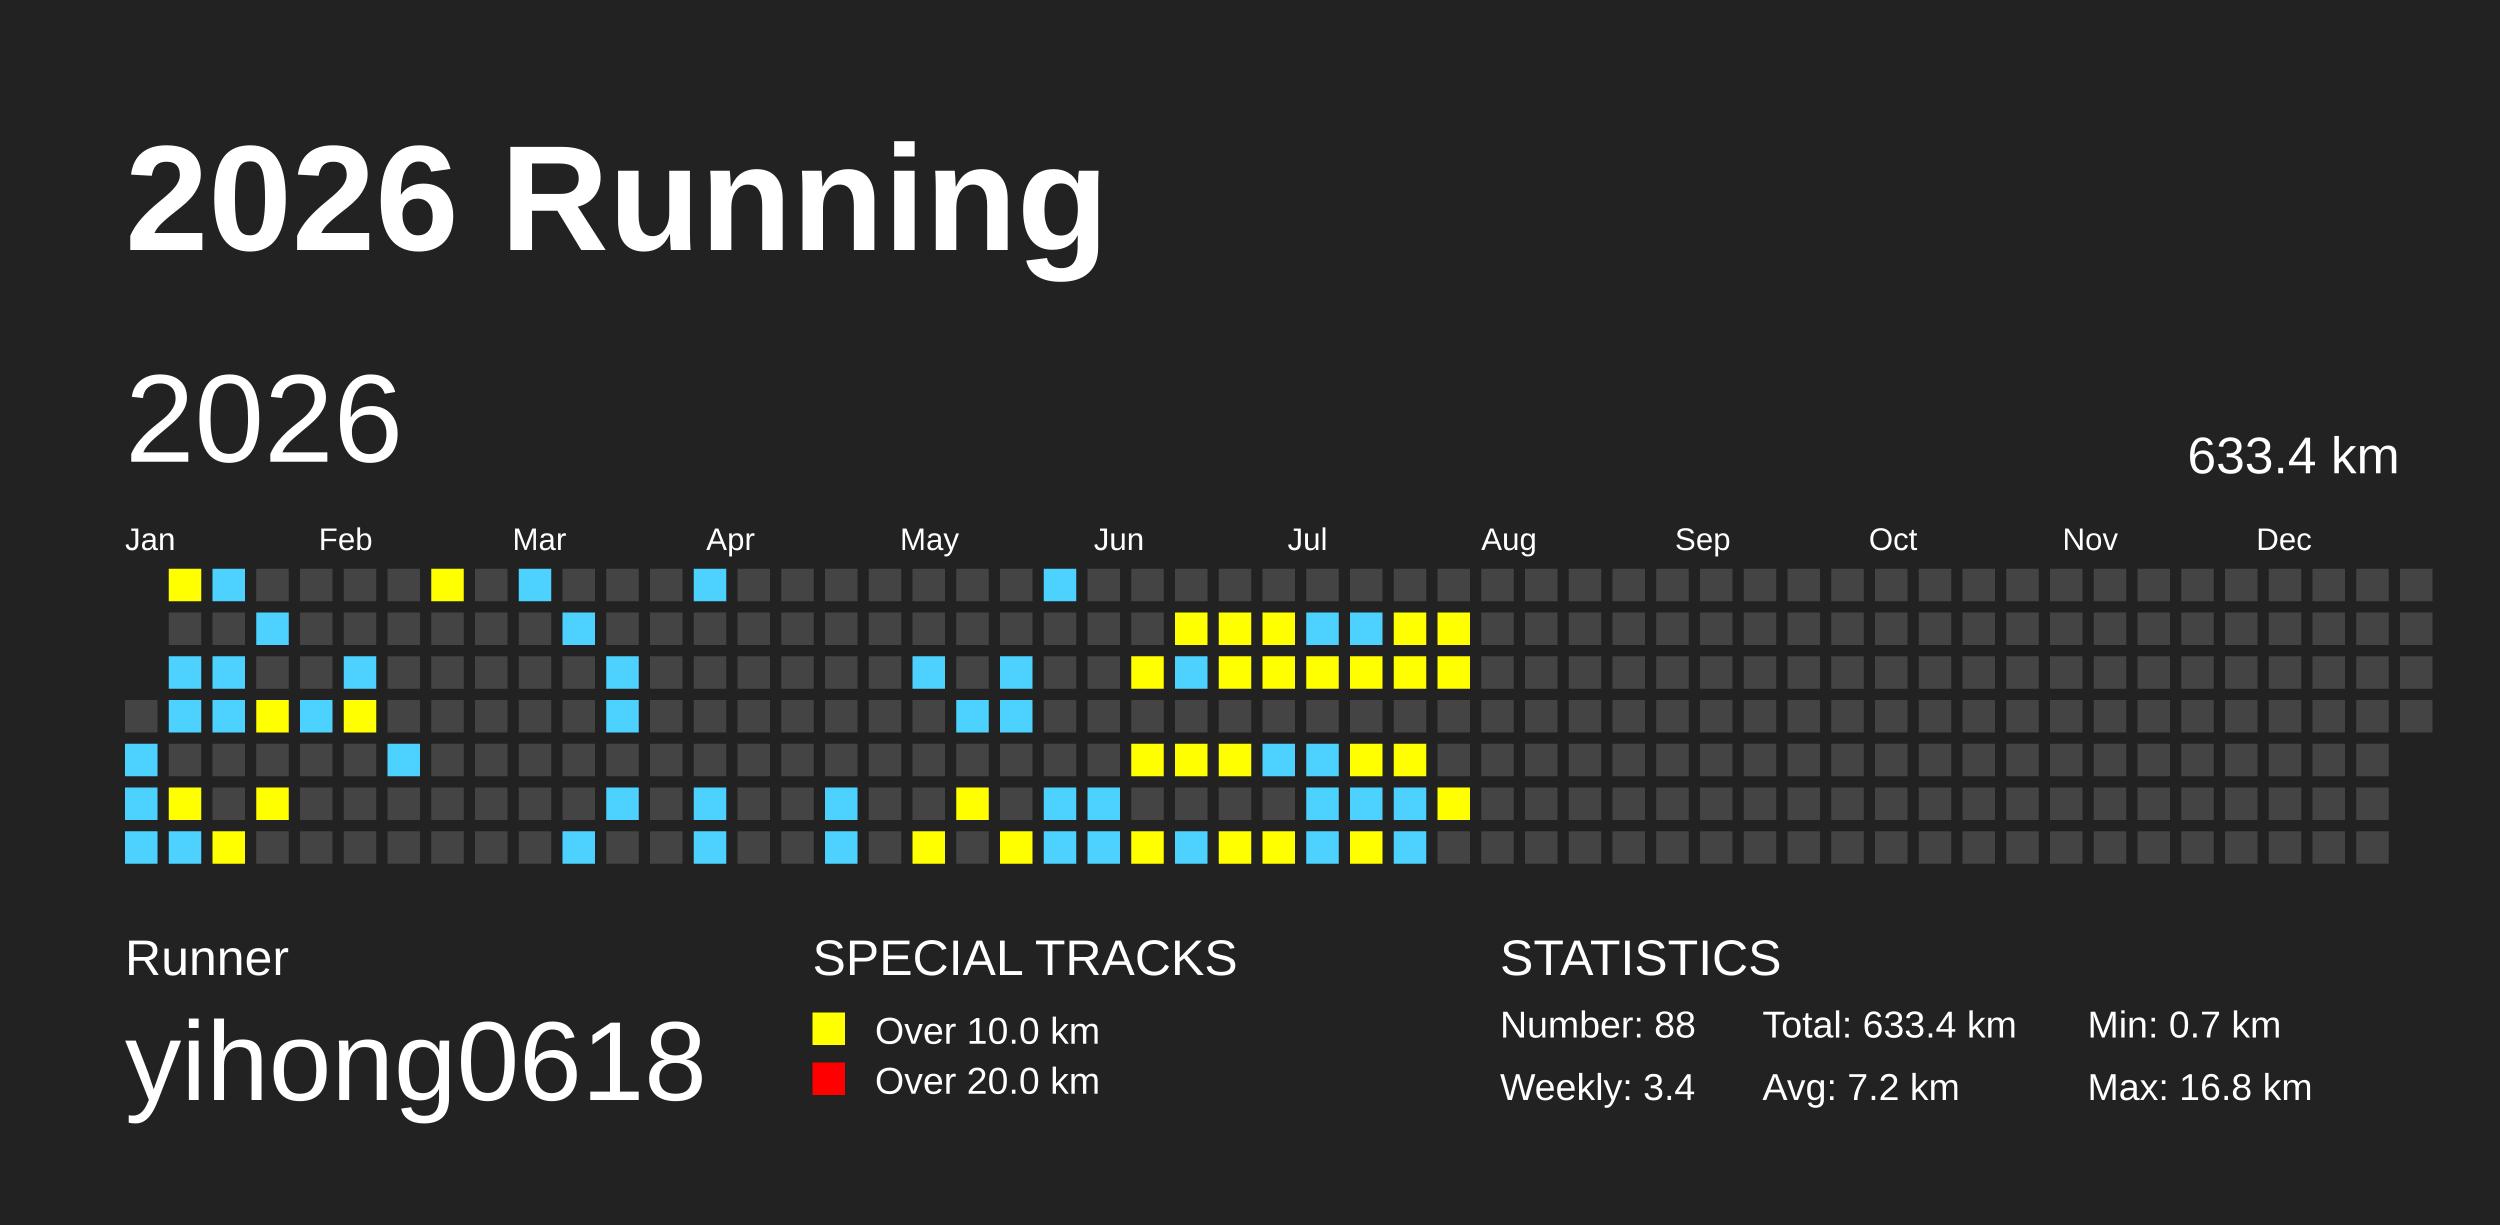
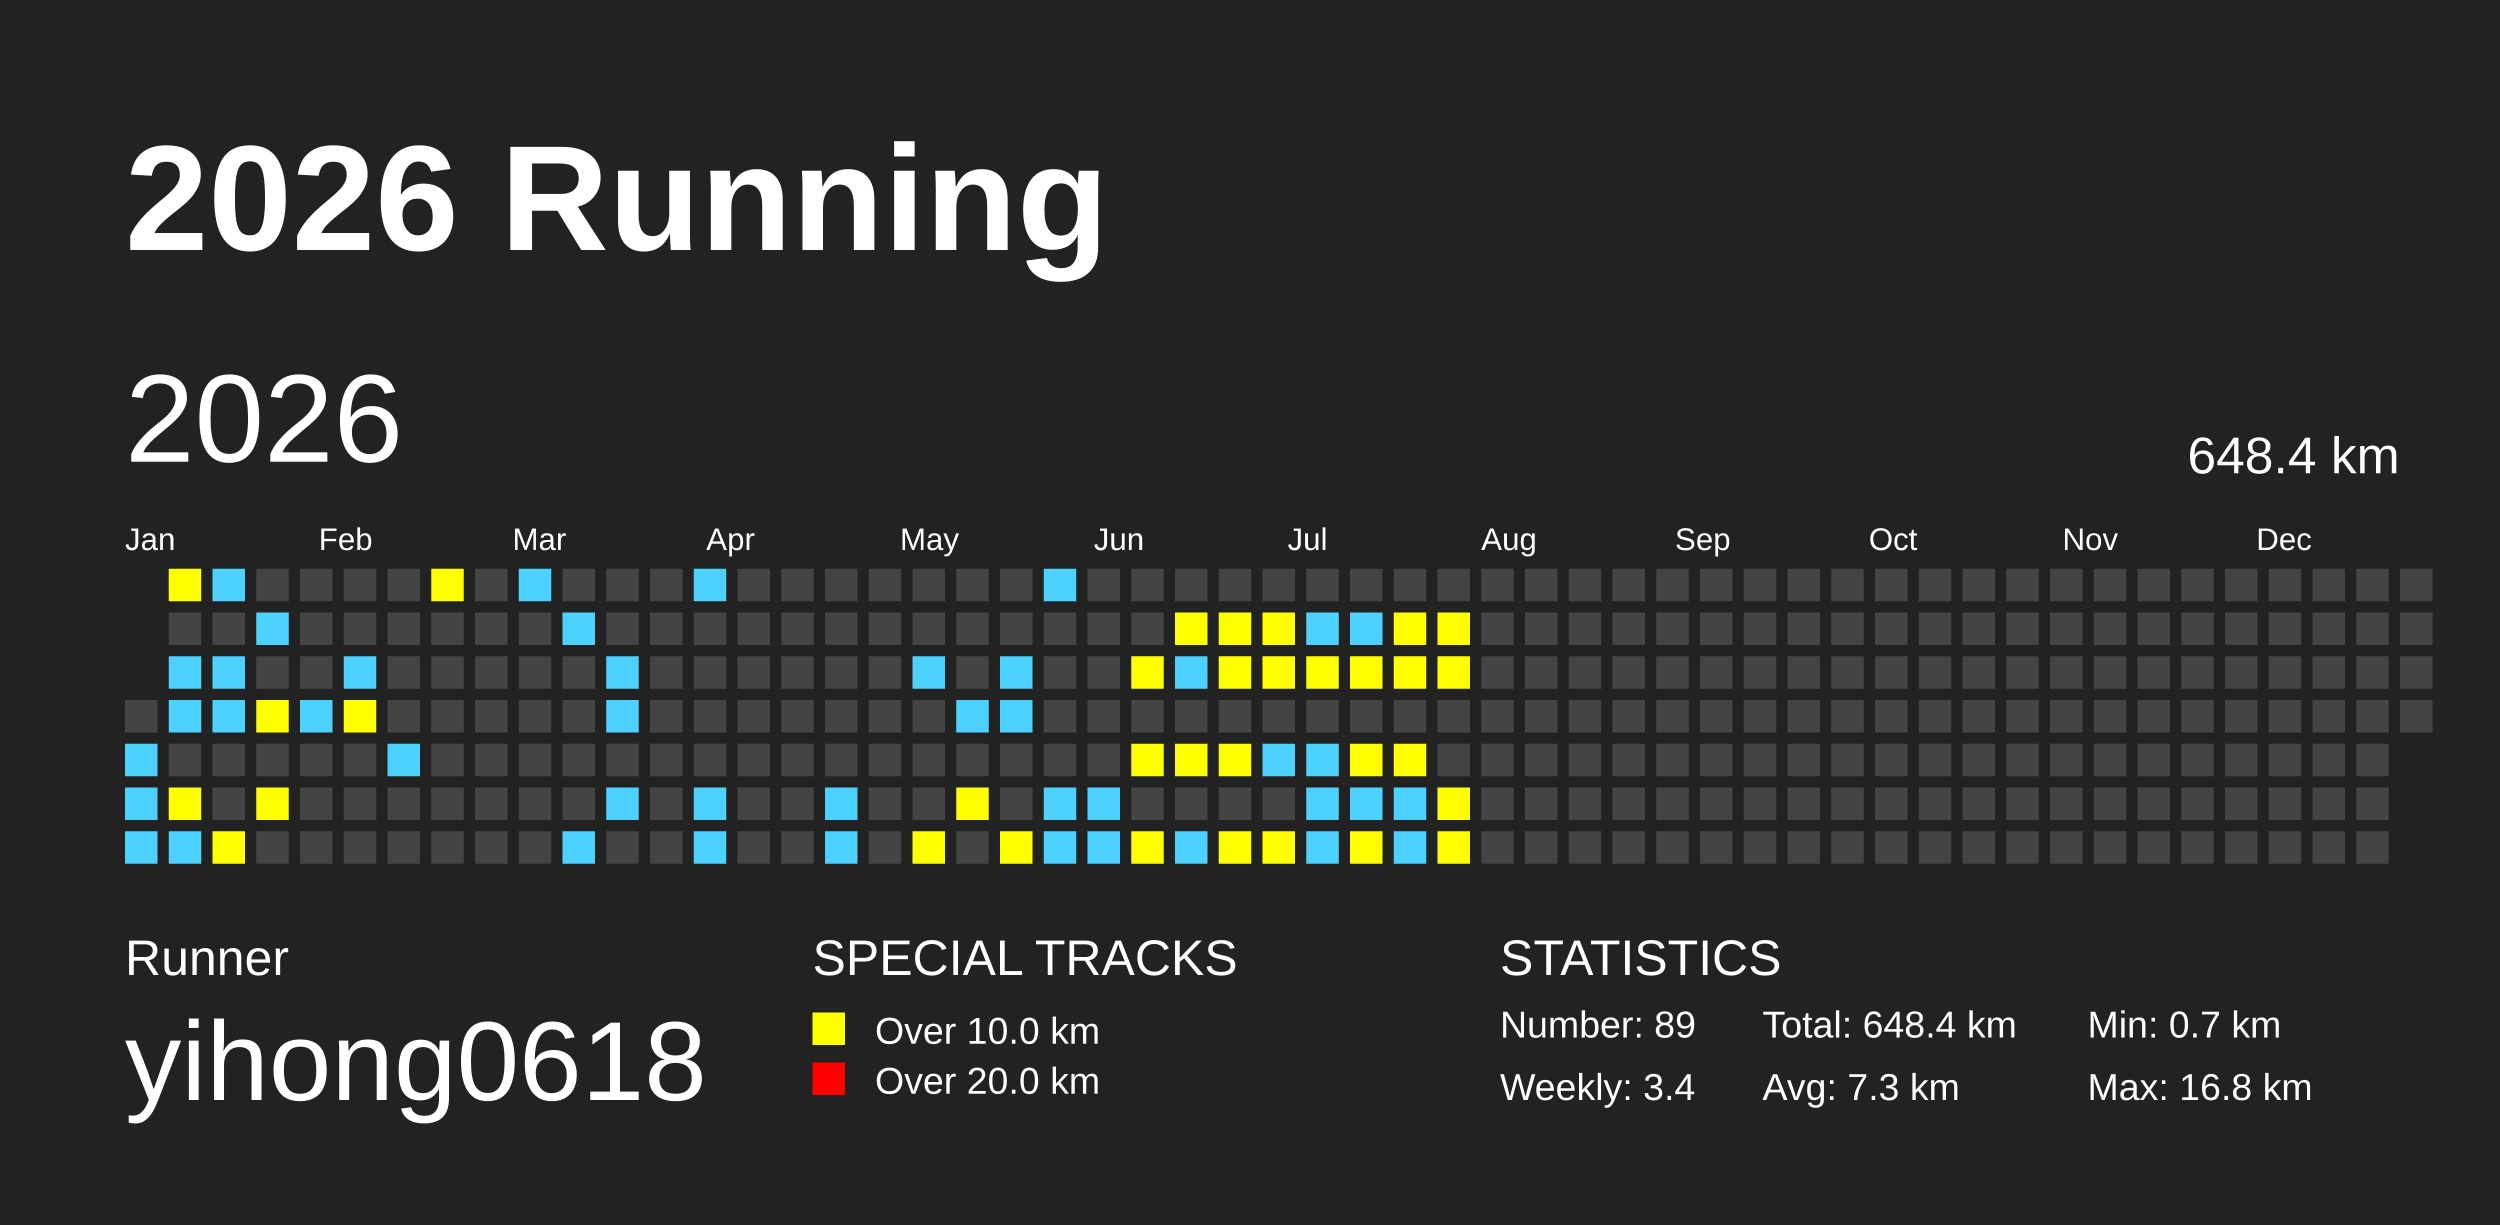
<svg xmlns="http://www.w3.org/2000/svg" baseProfile="full" height="98mm" version="1.1" viewBox="0,0,200,98" width="200mm">
  <defs>
    <pattern height="2" id="indoor-stripe" patternUnits="userSpaceOnUse" width="2">
      <line stroke="white" stroke-opacity="0.45" stroke-width="0.5" x1="0" x2="2" y1="2" y2="0" />
    </pattern>
  </defs>
  <rect fill="#222222" height="98" width="200" x="0" y="0" />
  <text fill="#FFFFFF" style="font-size:12px; font-family:Arial; font-weight:bold;" x="10" y="20">2026 Running</text>
  <text fill="#FFFFFF" style="font-size:4px; font-family:Arial" x="10" y="78">Runner</text>
  <text fill="#FFFFFF" style="font-size:9px; font-family:Arial" x="10" y="88">yihong0618</text>
  <text fill="#FFFFFF" style="font-size:4px; font-family:Arial" x="65" y="78">SPECIAL TRACKS</text>
  <rect fill="yellow" height="2.6" width="2.6" x="65" y="81" />
  <text fill="#FFFFFF" style="font-size:3px; font-family:Arial" x="70" y="83.5">Over 10.0 km</text>
  <rect fill="red" height="2.6" width="2.6" x="65" y="85" />
  <text fill="#FFFFFF" style="font-size:3px; font-family:Arial" x="70" y="87.5">Over 20.0 km</text>
  <text fill="#FFFFFF" style="font-size:4px; font-family:Arial" x="120" y="78">STATISTICS</text>
-   <text fill="#FFFFFF" style="font-size:3px; font-family:Arial" x="120" y="83">Number: 88</text>
+   <text fill="#FFFFFF" style="font-size:3px; font-family:Arial" x="120" y="83">Number: 89</text>
  <text fill="#FFFFFF" style="font-size:3px; font-family:Arial" x="120" y="88">Weekly: 3.4</text>
-   <text fill="#FFFFFF" style="font-size:3px; font-family:Arial" x="141" y="83">Total: 633.4 km</text>
-   <text fill="#FFFFFF" style="font-size:3px; font-family:Arial" x="141" y="88">Avg: 7.2 km</text>
+   <text fill="#FFFFFF" style="font-size:3px; font-family:Arial" x="141" y="83">Total: 648.4 km</text>
+   <text fill="#FFFFFF" style="font-size:3px; font-family:Arial" x="141" y="88">Avg: 7.3 km</text>
  <text fill="#FFFFFF" style="font-size:3px; font-family:Arial" x="167" y="83">Min: 0.7 km</text>
  <text fill="#FFFFFF" style="font-size:3px; font-family:Arial" x="167" y="88">Max: 16.8 km</text>
  <text dominant-baseline="hanging" fill="#FFFFFF" style="font-size:10.0px; font-family:Arial;" x="10" y="30">2026</text>
-   <text dominant-baseline="hanging" fill="#FFFFFF" style="font-size:4.125px; font-family:Arial;" x="175" y="35">633.4 km</text>
+   <text dominant-baseline="hanging" fill="#FFFFFF" style="font-size:4.125px; font-family:Arial;" x="175" y="35">648.4 km</text>
  <text fill="#FFFFFF" style="font-size:2.5px; font-family:Arial" x="10.0" y="44">Jan</text>
  <text fill="#FFFFFF" style="font-size:2.5px; font-family:Arial" x="25.5" y="44">Feb</text>
  <text fill="#FFFFFF" style="font-size:2.5px; font-family:Arial" x="41.0" y="44">Mar</text>
  <text fill="#FFFFFF" style="font-size:2.5px; font-family:Arial" x="56.5" y="44">Apr</text>
  <text fill="#FFFFFF" style="font-size:2.5px; font-family:Arial" x="72.0" y="44">May</text>
  <text fill="#FFFFFF" style="font-size:2.5px; font-family:Arial" x="87.5" y="44">Jun</text>
  <text fill="#FFFFFF" style="font-size:2.5px; font-family:Arial" x="103.0" y="44">Jul</text>
  <text fill="#FFFFFF" style="font-size:2.5px; font-family:Arial" x="118.5" y="44">Aug</text>
  <text fill="#FFFFFF" style="font-size:2.5px; font-family:Arial" x="134.0" y="44">Sep</text>
  <text fill="#FFFFFF" style="font-size:2.5px; font-family:Arial" x="149.5" y="44">Oct</text>
  <text fill="#FFFFFF" style="font-size:2.5px; font-family:Arial" x="165.0" y="44">Nov</text>
  <text fill="#FFFFFF" style="font-size:2.5px; font-family:Arial" x="180.5" y="44">Dec</text>
  <rect fill="#444444" height="2.6" width="2.6" x="10.0" y="56.0" />
  <rect fill="#4DD2FF" height="2.6" width="2.6" x="10.0" y="59.5" />
  <rect fill="#4DD2FF" height="2.6" width="2.6" x="10.0" y="63.0" />
  <rect fill="#4DD2FF" height="2.6" width="2.6" x="10.0" y="66.5" />
  <rect fill="yellow" height="2.6" width="2.6" x="13.5" y="45.5" />
  <rect fill="#444444" height="2.6" width="2.6" x="13.5" y="49.0" />
  <rect fill="#4DD2FF" height="2.6" width="2.6" x="13.5" y="52.5" />
  <rect fill="#4DD2FF" height="2.6" width="2.6" x="13.5" y="56.0" />
  <rect fill="#444444" height="2.6" width="2.6" x="13.5" y="59.5" />
  <rect fill="yellow" height="2.6" width="2.6" x="13.5" y="63.0" />
  <rect fill="#4DD2FF" height="2.6" width="2.6" x="13.5" y="66.5" />
  <rect fill="#4DD2FF" height="2.6" width="2.6" x="17.0" y="45.5" />
  <rect fill="#444444" height="2.6" width="2.6" x="17.0" y="49.0" />
  <rect fill="#4DD2FF" height="2.6" width="2.6" x="17.0" y="52.5" />
  <rect fill="#4DD2FF" height="2.6" width="2.6" x="17.0" y="56.0" />
  <rect fill="#444444" height="2.6" width="2.6" x="17.0" y="59.5" />
  <rect fill="#444444" height="2.6" width="2.6" x="17.0" y="63.0" />
  <rect fill="yellow" height="2.6" width="2.6" x="17.0" y="66.5" />
  <rect fill="#444444" height="2.6" width="2.6" x="20.5" y="45.5" />
  <rect fill="#4DD2FF" height="2.6" width="2.6" x="20.5" y="49.0" />
  <rect fill="#444444" height="2.6" width="2.6" x="20.5" y="52.5" />
  <rect fill="yellow" height="2.6" width="2.6" x="20.5" y="56.0" />
  <rect fill="#444444" height="2.6" width="2.6" x="20.5" y="59.5" />
  <rect fill="yellow" height="2.6" width="2.6" x="20.5" y="63.0" />
  <rect fill="#444444" height="2.6" width="2.6" x="20.5" y="66.5" />
  <rect fill="#444444" height="2.6" width="2.6" x="24.0" y="45.5" />
  <rect fill="#444444" height="2.6" width="2.6" x="24.0" y="49.0" />
  <rect fill="#444444" height="2.6" width="2.6" x="24.0" y="52.5" />
  <rect fill="#4DD2FF" height="2.6" width="2.6" x="24.0" y="56.0" />
  <rect fill="#444444" height="2.6" width="2.6" x="24.0" y="59.5" />
  <rect fill="#444444" height="2.6" width="2.6" x="24.0" y="63.0" />
  <rect fill="#444444" height="2.6" width="2.6" x="24.0" y="66.5" />
  <rect fill="#444444" height="2.6" width="2.6" x="27.5" y="45.5" />
  <rect fill="#444444" height="2.6" width="2.6" x="27.5" y="49.0" />
  <rect fill="#4DD2FF" height="2.6" width="2.6" x="27.5" y="52.5" />
  <rect fill="yellow" height="2.6" width="2.6" x="27.5" y="56.0" />
  <rect fill="#444444" height="2.6" width="2.6" x="27.5" y="59.5" />
  <rect fill="#444444" height="2.6" width="2.6" x="27.5" y="63.0" />
  <rect fill="#444444" height="2.6" width="2.6" x="27.5" y="66.5" />
  <rect fill="#444444" height="2.6" width="2.6" x="31.0" y="45.5" />
  <rect fill="#444444" height="2.6" width="2.6" x="31.0" y="49.0" />
  <rect fill="#444444" height="2.6" width="2.6" x="31.0" y="52.5" />
  <rect fill="#444444" height="2.6" width="2.6" x="31.0" y="56.0" />
  <rect fill="#4DD2FF" height="2.6" width="2.6" x="31.0" y="59.5" />
  <rect fill="#444444" height="2.6" width="2.6" x="31.0" y="63.0" />
  <rect fill="#444444" height="2.6" width="2.6" x="31.0" y="66.5" />
  <rect fill="yellow" height="2.6" width="2.6" x="34.5" y="45.5" />
  <rect fill="#444444" height="2.6" width="2.6" x="34.5" y="49.0" />
  <rect fill="#444444" height="2.6" width="2.6" x="34.5" y="52.5" />
  <rect fill="#444444" height="2.6" width="2.6" x="34.5" y="56.0" />
  <rect fill="#444444" height="2.6" width="2.6" x="34.5" y="59.5" />
  <rect fill="#444444" height="2.6" width="2.6" x="34.5" y="63.0" />
  <rect fill="#444444" height="2.6" width="2.6" x="34.5" y="66.5" />
  <rect fill="#444444" height="2.6" width="2.6" x="38.0" y="45.5" />
  <rect fill="#444444" height="2.6" width="2.6" x="38.0" y="49.0" />
  <rect fill="#444444" height="2.6" width="2.6" x="38.0" y="52.5" />
  <rect fill="#444444" height="2.6" width="2.6" x="38.0" y="56.0" />
  <rect fill="#444444" height="2.6" width="2.6" x="38.0" y="59.5" />
  <rect fill="#444444" height="2.6" width="2.6" x="38.0" y="63.0" />
  <rect fill="#444444" height="2.6" width="2.6" x="38.0" y="66.5" />
  <rect fill="#4DD2FF" height="2.6" width="2.6" x="41.5" y="45.5" />
  <rect fill="#444444" height="2.6" width="2.6" x="41.5" y="49.0" />
  <rect fill="#444444" height="2.6" width="2.6" x="41.5" y="52.5" />
  <rect fill="#444444" height="2.6" width="2.6" x="41.5" y="56.0" />
  <rect fill="#444444" height="2.6" width="2.6" x="41.5" y="59.5" />
  <rect fill="#444444" height="2.6" width="2.6" x="41.5" y="63.0" />
  <rect fill="#444444" height="2.6" width="2.6" x="41.5" y="66.5" />
  <rect fill="#444444" height="2.6" width="2.6" x="45.0" y="45.5" />
  <rect fill="#4DD2FF" height="2.6" width="2.6" x="45.0" y="49.0" />
  <rect fill="#444444" height="2.6" width="2.6" x="45.0" y="52.5" />
  <rect fill="#444444" height="2.6" width="2.6" x="45.0" y="56.0" />
  <rect fill="#444444" height="2.6" width="2.6" x="45.0" y="59.5" />
  <rect fill="#444444" height="2.6" width="2.6" x="45.0" y="63.0" />
  <rect fill="#4DD2FF" height="2.6" width="2.6" x="45.0" y="66.5" />
  <rect fill="#444444" height="2.6" width="2.6" x="48.5" y="45.5" />
  <rect fill="#444444" height="2.6" width="2.6" x="48.5" y="49.0" />
  <rect fill="#4DD2FF" height="2.6" width="2.6" x="48.5" y="52.5" />
  <rect fill="#4DD2FF" height="2.6" width="2.6" x="48.5" y="56.0" />
  <rect fill="#444444" height="2.6" width="2.6" x="48.5" y="59.5" />
  <rect fill="#4DD2FF" height="2.6" width="2.6" x="48.5" y="63.0" />
  <rect fill="#444444" height="2.6" width="2.6" x="48.5" y="66.5" />
  <rect fill="#444444" height="2.6" width="2.6" x="52.0" y="45.5" />
  <rect fill="#444444" height="2.6" width="2.6" x="52.0" y="49.0" />
  <rect fill="#444444" height="2.6" width="2.6" x="52.0" y="52.5" />
  <rect fill="#444444" height="2.6" width="2.6" x="52.0" y="56.0" />
  <rect fill="#444444" height="2.6" width="2.6" x="52.0" y="59.5" />
  <rect fill="#444444" height="2.6" width="2.6" x="52.0" y="63.0" />
  <rect fill="#444444" height="2.6" width="2.6" x="52.0" y="66.5" />
  <rect fill="#4DD2FF" height="2.6" width="2.6" x="55.5" y="45.5" />
  <rect fill="#444444" height="2.6" width="2.6" x="55.5" y="49.0" />
  <rect fill="#444444" height="2.6" width="2.6" x="55.5" y="52.5" />
  <rect fill="#444444" height="2.6" width="2.6" x="55.5" y="56.0" />
  <rect fill="#444444" height="2.6" width="2.6" x="55.5" y="59.5" />
  <rect fill="#4DD2FF" height="2.6" width="2.6" x="55.5" y="63.0" />
  <rect fill="#4DD2FF" height="2.6" width="2.6" x="55.5" y="66.5" />
  <rect fill="#444444" height="2.6" width="2.6" x="59.0" y="45.5" />
  <rect fill="#444444" height="2.6" width="2.6" x="59.0" y="49.0" />
  <rect fill="#444444" height="2.6" width="2.6" x="59.0" y="52.5" />
  <rect fill="#444444" height="2.6" width="2.6" x="59.0" y="56.0" />
  <rect fill="#444444" height="2.6" width="2.6" x="59.0" y="59.5" />
  <rect fill="#444444" height="2.6" width="2.6" x="59.0" y="63.0" />
  <rect fill="#444444" height="2.6" width="2.6" x="59.0" y="66.5" />
  <rect fill="#444444" height="2.6" width="2.6" x="62.5" y="45.5" />
  <rect fill="#444444" height="2.6" width="2.6" x="62.5" y="49.0" />
  <rect fill="#444444" height="2.6" width="2.6" x="62.5" y="52.5" />
  <rect fill="#444444" height="2.6" width="2.6" x="62.5" y="56.0" />
  <rect fill="#444444" height="2.6" width="2.6" x="62.5" y="59.5" />
  <rect fill="#444444" height="2.6" width="2.6" x="62.5" y="63.0" />
  <rect fill="#444444" height="2.6" width="2.6" x="62.5" y="66.5" />
  <rect fill="#444444" height="2.6" width="2.6" x="66.0" y="45.5" />
  <rect fill="#444444" height="2.6" width="2.6" x="66.0" y="49.0" />
  <rect fill="#444444" height="2.6" width="2.6" x="66.0" y="52.5" />
  <rect fill="#444444" height="2.6" width="2.6" x="66.0" y="56.0" />
  <rect fill="#444444" height="2.6" width="2.6" x="66.0" y="59.5" />
  <rect fill="#4DD2FF" height="2.6" width="2.6" x="66.0" y="63.0" />
  <rect fill="#4DD2FF" height="2.6" width="2.6" x="66.0" y="66.5" />
  <rect fill="#444444" height="2.6" width="2.6" x="69.5" y="45.5" />
  <rect fill="#444444" height="2.6" width="2.6" x="69.5" y="49.0" />
  <rect fill="#444444" height="2.6" width="2.6" x="69.5" y="52.5" />
  <rect fill="#444444" height="2.6" width="2.6" x="69.5" y="56.0" />
  <rect fill="#444444" height="2.6" width="2.6" x="69.5" y="59.5" />
  <rect fill="#444444" height="2.6" width="2.6" x="69.5" y="63.0" />
  <rect fill="#444444" height="2.6" width="2.6" x="69.5" y="66.5" />
  <rect fill="#444444" height="2.6" width="2.6" x="73.0" y="45.5" />
  <rect fill="#444444" height="2.6" width="2.6" x="73.0" y="49.0" />
  <rect fill="#4DD2FF" height="2.6" width="2.6" x="73.0" y="52.5" />
  <rect fill="#444444" height="2.6" width="2.6" x="73.0" y="56.0" />
  <rect fill="#444444" height="2.6" width="2.6" x="73.0" y="59.5" />
  <rect fill="#444444" height="2.6" width="2.6" x="73.0" y="63.0" />
  <rect fill="yellow" height="2.6" width="2.6" x="73.0" y="66.5" />
  <rect fill="#444444" height="2.6" width="2.6" x="76.5" y="45.5" />
  <rect fill="#444444" height="2.6" width="2.6" x="76.5" y="49.0" />
  <rect fill="#444444" height="2.6" width="2.6" x="76.5" y="52.5" />
  <rect fill="#4DD2FF" height="2.6" width="2.6" x="76.5" y="56.0" />
  <rect fill="#444444" height="2.6" width="2.6" x="76.5" y="59.5" />
  <rect fill="yellow" height="2.6" width="2.6" x="76.5" y="63.0" />
  <rect fill="#444444" height="2.6" width="2.6" x="76.5" y="66.5" />
  <rect fill="#444444" height="2.6" width="2.6" x="80.0" y="45.5" />
  <rect fill="#444444" height="2.6" width="2.6" x="80.0" y="49.0" />
  <rect fill="#4DD2FF" height="2.6" width="2.6" x="80.0" y="52.5" />
  <rect fill="#4DD2FF" height="2.6" width="2.6" x="80.0" y="56.0" />
  <rect fill="#444444" height="2.6" width="2.6" x="80.0" y="59.5" />
  <rect fill="#444444" height="2.6" width="2.6" x="80.0" y="63.0" />
  <rect fill="yellow" height="2.6" width="2.6" x="80.0" y="66.5" />
  <rect fill="#4DD2FF" height="2.6" width="2.6" x="83.5" y="45.5" />
  <rect fill="#444444" height="2.6" width="2.6" x="83.5" y="49.0" />
  <rect fill="#444444" height="2.6" width="2.6" x="83.5" y="52.5" />
  <rect fill="#444444" height="2.6" width="2.6" x="83.5" y="56.0" />
  <rect fill="#444444" height="2.6" width="2.6" x="83.5" y="59.5" />
  <rect fill="#4DD2FF" height="2.6" width="2.6" x="83.5" y="63.0" />
  <rect fill="#4DD2FF" height="2.6" width="2.6" x="83.5" y="66.5" />
  <rect fill="#444444" height="2.6" width="2.6" x="87.0" y="45.5" />
  <rect fill="#444444" height="2.6" width="2.6" x="87.0" y="49.0" />
  <rect fill="#444444" height="2.6" width="2.6" x="87.0" y="52.5" />
  <rect fill="#444444" height="2.6" width="2.6" x="87.0" y="56.0" />
  <rect fill="#444444" height="2.6" width="2.6" x="87.0" y="59.5" />
  <rect fill="#4DD2FF" height="2.6" width="2.6" x="87.0" y="63.0" />
  <rect fill="#4DD2FF" height="2.6" width="2.6" x="87.0" y="66.5" />
  <rect fill="#444444" height="2.6" width="2.6" x="90.5" y="45.5" />
  <rect fill="#444444" height="2.6" width="2.6" x="90.5" y="49.0" />
  <rect fill="yellow" height="2.6" width="2.6" x="90.5" y="52.5" />
  <rect fill="#444444" height="2.6" width="2.6" x="90.5" y="56.0" />
  <rect fill="yellow" height="2.6" width="2.6" x="90.5" y="59.5" />
  <rect fill="#444444" height="2.6" width="2.6" x="90.5" y="63.0" />
  <rect fill="yellow" height="2.6" width="2.6" x="90.5" y="66.5" />
  <rect fill="#444444" height="2.6" width="2.6" x="94.0" y="45.5" />
  <rect fill="yellow" height="2.6" width="2.6" x="94.0" y="49.0" />
  <rect fill="#4DD2FF" height="2.6" width="2.6" x="94.0" y="52.5" />
  <rect fill="#444444" height="2.6" width="2.6" x="94.0" y="56.0" />
  <rect fill="yellow" height="2.6" width="2.6" x="94.0" y="59.5" />
  <rect fill="#444444" height="2.6" width="2.6" x="94.0" y="63.0" />
  <rect fill="#4DD2FF" height="2.6" width="2.6" x="94.0" y="66.5" />
  <rect fill="#444444" height="2.6" width="2.6" x="97.5" y="45.5" />
  <rect fill="yellow" height="2.6" width="2.6" x="97.5" y="49.0" />
  <rect fill="yellow" height="2.6" width="2.6" x="97.5" y="52.5" />
  <rect fill="#444444" height="2.6" width="2.6" x="97.5" y="56.0" />
  <rect fill="yellow" height="2.6" width="2.6" x="97.5" y="59.5" />
  <rect fill="#444444" height="2.6" width="2.6" x="97.5" y="63.0" />
  <rect fill="yellow" height="2.6" width="2.6" x="97.5" y="66.5" />
  <rect fill="#444444" height="2.6" width="2.6" x="101.0" y="45.5" />
  <rect fill="yellow" height="2.6" width="2.6" x="101.0" y="49.0" />
  <rect fill="yellow" height="2.6" width="2.6" x="101.0" y="52.5" />
  <rect fill="#444444" height="2.6" width="2.6" x="101.0" y="56.0" />
  <rect fill="#4DD2FF" height="2.6" width="2.6" x="101.0" y="59.5" />
  <rect fill="#444444" height="2.6" width="2.6" x="101.0" y="63.0" />
  <rect fill="yellow" height="2.6" width="2.6" x="101.0" y="66.5" />
  <rect fill="#444444" height="2.6" width="2.6" x="104.5" y="45.5" />
  <rect fill="#4DD2FF" height="2.6" width="2.6" x="104.5" y="49.0" />
  <rect fill="yellow" height="2.6" width="2.6" x="104.5" y="52.5" />
  <rect fill="#444444" height="2.6" width="2.6" x="104.5" y="56.0" />
  <rect fill="#4DD2FF" height="2.6" width="2.6" x="104.5" y="59.5" />
  <rect fill="#4DD2FF" height="2.6" width="2.6" x="104.5" y="63.0" />
  <rect fill="#4DD2FF" height="2.6" width="2.6" x="104.5" y="66.5" />
  <rect fill="#444444" height="2.6" width="2.6" x="108.0" y="45.5" />
  <rect fill="#4DD2FF" height="2.6" width="2.6" x="108.0" y="49.0" />
  <rect fill="yellow" height="2.6" width="2.6" x="108.0" y="52.5" />
  <rect fill="#444444" height="2.6" width="2.6" x="108.0" y="56.0" />
  <rect fill="yellow" height="2.6" width="2.6" x="108.0" y="59.5" />
  <rect fill="#4DD2FF" height="2.6" width="2.6" x="108.0" y="63.0" />
  <rect fill="yellow" height="2.6" width="2.6" x="108.0" y="66.5" />
  <rect fill="#444444" height="2.6" width="2.6" x="111.5" y="45.5" />
  <rect fill="yellow" height="2.6" width="2.6" x="111.5" y="49.0" />
  <rect fill="yellow" height="2.6" width="2.6" x="111.5" y="52.5" />
  <rect fill="#444444" height="2.6" width="2.6" x="111.5" y="56.0" />
  <rect fill="yellow" height="2.6" width="2.6" x="111.5" y="59.5" />
  <rect fill="#4DD2FF" height="2.6" width="2.6" x="111.5" y="63.0" />
  <rect fill="#4DD2FF" height="2.6" width="2.6" x="111.5" y="66.5" />
  <rect fill="#444444" height="2.6" width="2.6" x="115.0" y="45.5" />
  <rect fill="yellow" height="2.6" width="2.6" x="115.0" y="49.0" />
  <rect fill="yellow" height="2.6" width="2.6" x="115.0" y="52.5" />
  <rect fill="#444444" height="2.6" width="2.6" x="115.0" y="56.0" />
  <rect fill="#444444" height="2.6" width="2.6" x="115.0" y="59.5" />
  <rect fill="yellow" height="2.6" width="2.6" x="115.0" y="63.0" />
-   <rect fill="#444444" height="2.6" width="2.6" x="115.0" y="66.5" />
+   <rect fill="yellow" height="2.6" width="2.6" x="115.0" y="66.5" />
  <rect fill="#444444" height="2.6" width="2.6" x="118.5" y="45.5" />
  <rect fill="#444444" height="2.6" width="2.6" x="118.5" y="49.0" />
  <rect fill="#444444" height="2.6" width="2.6" x="118.5" y="52.5" />
  <rect fill="#444444" height="2.6" width="2.6" x="118.5" y="56.0" />
  <rect fill="#444444" height="2.6" width="2.6" x="118.5" y="59.5" />
  <rect fill="#444444" height="2.6" width="2.6" x="118.5" y="63.0" />
  <rect fill="#444444" height="2.6" width="2.6" x="118.5" y="66.5" />
  <rect fill="#444444" height="2.6" width="2.6" x="122.0" y="45.5" />
  <rect fill="#444444" height="2.6" width="2.6" x="122.0" y="49.0" />
  <rect fill="#444444" height="2.6" width="2.6" x="122.0" y="52.5" />
  <rect fill="#444444" height="2.6" width="2.6" x="122.0" y="56.0" />
  <rect fill="#444444" height="2.6" width="2.6" x="122.0" y="59.5" />
  <rect fill="#444444" height="2.6" width="2.6" x="122.0" y="63.0" />
  <rect fill="#444444" height="2.6" width="2.6" x="122.0" y="66.5" />
  <rect fill="#444444" height="2.6" width="2.6" x="125.5" y="45.5" />
  <rect fill="#444444" height="2.6" width="2.6" x="125.5" y="49.0" />
  <rect fill="#444444" height="2.6" width="2.6" x="125.5" y="52.5" />
  <rect fill="#444444" height="2.6" width="2.6" x="125.5" y="56.0" />
  <rect fill="#444444" height="2.6" width="2.6" x="125.5" y="59.5" />
  <rect fill="#444444" height="2.6" width="2.6" x="125.5" y="63.0" />
  <rect fill="#444444" height="2.6" width="2.6" x="125.5" y="66.5" />
  <rect fill="#444444" height="2.6" width="2.6" x="129.0" y="45.5" />
  <rect fill="#444444" height="2.6" width="2.6" x="129.0" y="49.0" />
  <rect fill="#444444" height="2.6" width="2.6" x="129.0" y="52.5" />
  <rect fill="#444444" height="2.6" width="2.6" x="129.0" y="56.0" />
  <rect fill="#444444" height="2.6" width="2.6" x="129.0" y="59.5" />
  <rect fill="#444444" height="2.6" width="2.6" x="129.0" y="63.0" />
  <rect fill="#444444" height="2.6" width="2.6" x="129.0" y="66.5" />
  <rect fill="#444444" height="2.6" width="2.6" x="132.5" y="45.5" />
  <rect fill="#444444" height="2.6" width="2.6" x="132.5" y="49.0" />
  <rect fill="#444444" height="2.6" width="2.6" x="132.5" y="52.5" />
  <rect fill="#444444" height="2.6" width="2.6" x="132.5" y="56.0" />
  <rect fill="#444444" height="2.6" width="2.6" x="132.5" y="59.5" />
  <rect fill="#444444" height="2.6" width="2.6" x="132.5" y="63.0" />
  <rect fill="#444444" height="2.6" width="2.6" x="132.5" y="66.5" />
  <rect fill="#444444" height="2.6" width="2.6" x="136.0" y="45.5" />
  <rect fill="#444444" height="2.6" width="2.6" x="136.0" y="49.0" />
  <rect fill="#444444" height="2.6" width="2.6" x="136.0" y="52.5" />
  <rect fill="#444444" height="2.6" width="2.6" x="136.0" y="56.0" />
  <rect fill="#444444" height="2.6" width="2.6" x="136.0" y="59.5" />
  <rect fill="#444444" height="2.6" width="2.6" x="136.0" y="63.0" />
  <rect fill="#444444" height="2.6" width="2.6" x="136.0" y="66.5" />
  <rect fill="#444444" height="2.6" width="2.6" x="139.5" y="45.5" />
  <rect fill="#444444" height="2.6" width="2.6" x="139.5" y="49.0" />
  <rect fill="#444444" height="2.6" width="2.6" x="139.5" y="52.5" />
  <rect fill="#444444" height="2.6" width="2.6" x="139.5" y="56.0" />
  <rect fill="#444444" height="2.6" width="2.6" x="139.5" y="59.5" />
  <rect fill="#444444" height="2.6" width="2.6" x="139.5" y="63.0" />
  <rect fill="#444444" height="2.6" width="2.6" x="139.5" y="66.5" />
  <rect fill="#444444" height="2.6" width="2.6" x="143.0" y="45.5" />
  <rect fill="#444444" height="2.6" width="2.6" x="143.0" y="49.0" />
  <rect fill="#444444" height="2.6" width="2.6" x="143.0" y="52.5" />
  <rect fill="#444444" height="2.6" width="2.6" x="143.0" y="56.0" />
  <rect fill="#444444" height="2.6" width="2.6" x="143.0" y="59.5" />
  <rect fill="#444444" height="2.6" width="2.6" x="143.0" y="63.0" />
  <rect fill="#444444" height="2.6" width="2.6" x="143.0" y="66.5" />
  <rect fill="#444444" height="2.6" width="2.6" x="146.5" y="45.5" />
  <rect fill="#444444" height="2.6" width="2.6" x="146.5" y="49.0" />
  <rect fill="#444444" height="2.6" width="2.6" x="146.5" y="52.5" />
  <rect fill="#444444" height="2.6" width="2.6" x="146.5" y="56.0" />
  <rect fill="#444444" height="2.6" width="2.6" x="146.5" y="59.5" />
  <rect fill="#444444" height="2.6" width="2.6" x="146.5" y="63.0" />
  <rect fill="#444444" height="2.6" width="2.6" x="146.5" y="66.5" />
  <rect fill="#444444" height="2.6" width="2.6" x="150.0" y="45.5" />
  <rect fill="#444444" height="2.6" width="2.6" x="150.0" y="49.0" />
  <rect fill="#444444" height="2.6" width="2.6" x="150.0" y="52.5" />
  <rect fill="#444444" height="2.6" width="2.6" x="150.0" y="56.0" />
  <rect fill="#444444" height="2.6" width="2.6" x="150.0" y="59.5" />
  <rect fill="#444444" height="2.6" width="2.6" x="150.0" y="63.0" />
  <rect fill="#444444" height="2.6" width="2.6" x="150.0" y="66.5" />
  <rect fill="#444444" height="2.6" width="2.6" x="153.5" y="45.5" />
  <rect fill="#444444" height="2.6" width="2.6" x="153.5" y="49.0" />
  <rect fill="#444444" height="2.6" width="2.6" x="153.5" y="52.5" />
  <rect fill="#444444" height="2.6" width="2.6" x="153.5" y="56.0" />
  <rect fill="#444444" height="2.6" width="2.6" x="153.5" y="59.5" />
  <rect fill="#444444" height="2.6" width="2.6" x="153.5" y="63.0" />
  <rect fill="#444444" height="2.6" width="2.6" x="153.5" y="66.5" />
  <rect fill="#444444" height="2.6" width="2.6" x="157.0" y="45.5" />
  <rect fill="#444444" height="2.6" width="2.6" x="157.0" y="49.0" />
  <rect fill="#444444" height="2.6" width="2.6" x="157.0" y="52.5" />
  <rect fill="#444444" height="2.6" width="2.6" x="157.0" y="56.0" />
  <rect fill="#444444" height="2.6" width="2.6" x="157.0" y="59.5" />
  <rect fill="#444444" height="2.6" width="2.6" x="157.0" y="63.0" />
  <rect fill="#444444" height="2.6" width="2.6" x="157.0" y="66.5" />
  <rect fill="#444444" height="2.6" width="2.6" x="160.5" y="45.5" />
  <rect fill="#444444" height="2.6" width="2.6" x="160.5" y="49.0" />
  <rect fill="#444444" height="2.6" width="2.6" x="160.5" y="52.5" />
  <rect fill="#444444" height="2.6" width="2.6" x="160.5" y="56.0" />
  <rect fill="#444444" height="2.6" width="2.6" x="160.5" y="59.5" />
  <rect fill="#444444" height="2.6" width="2.6" x="160.5" y="63.0" />
  <rect fill="#444444" height="2.6" width="2.6" x="160.5" y="66.5" />
  <rect fill="#444444" height="2.6" width="2.6" x="164.0" y="45.5" />
  <rect fill="#444444" height="2.6" width="2.6" x="164.0" y="49.0" />
  <rect fill="#444444" height="2.6" width="2.6" x="164.0" y="52.5" />
  <rect fill="#444444" height="2.6" width="2.6" x="164.0" y="56.0" />
  <rect fill="#444444" height="2.6" width="2.6" x="164.0" y="59.5" />
  <rect fill="#444444" height="2.6" width="2.6" x="164.0" y="63.0" />
  <rect fill="#444444" height="2.6" width="2.6" x="164.0" y="66.5" />
  <rect fill="#444444" height="2.6" width="2.6" x="167.5" y="45.5" />
  <rect fill="#444444" height="2.6" width="2.6" x="167.5" y="49.0" />
  <rect fill="#444444" height="2.6" width="2.6" x="167.5" y="52.5" />
  <rect fill="#444444" height="2.6" width="2.6" x="167.5" y="56.0" />
  <rect fill="#444444" height="2.6" width="2.6" x="167.5" y="59.5" />
  <rect fill="#444444" height="2.6" width="2.6" x="167.5" y="63.0" />
  <rect fill="#444444" height="2.6" width="2.6" x="167.5" y="66.5" />
  <rect fill="#444444" height="2.6" width="2.6" x="171.0" y="45.5" />
  <rect fill="#444444" height="2.6" width="2.6" x="171.0" y="49.0" />
  <rect fill="#444444" height="2.6" width="2.6" x="171.0" y="52.5" />
  <rect fill="#444444" height="2.6" width="2.6" x="171.0" y="56.0" />
  <rect fill="#444444" height="2.6" width="2.6" x="171.0" y="59.5" />
  <rect fill="#444444" height="2.6" width="2.6" x="171.0" y="63.0" />
  <rect fill="#444444" height="2.6" width="2.6" x="171.0" y="66.5" />
  <rect fill="#444444" height="2.6" width="2.6" x="174.5" y="45.5" />
  <rect fill="#444444" height="2.6" width="2.6" x="174.5" y="49.0" />
  <rect fill="#444444" height="2.6" width="2.6" x="174.5" y="52.5" />
  <rect fill="#444444" height="2.6" width="2.6" x="174.5" y="56.0" />
  <rect fill="#444444" height="2.6" width="2.6" x="174.5" y="59.5" />
  <rect fill="#444444" height="2.6" width="2.6" x="174.5" y="63.0" />
  <rect fill="#444444" height="2.6" width="2.6" x="174.5" y="66.5" />
  <rect fill="#444444" height="2.6" width="2.6" x="178.0" y="45.5" />
  <rect fill="#444444" height="2.6" width="2.6" x="178.0" y="49.0" />
  <rect fill="#444444" height="2.6" width="2.6" x="178.0" y="52.5" />
  <rect fill="#444444" height="2.6" width="2.6" x="178.0" y="56.0" />
  <rect fill="#444444" height="2.6" width="2.6" x="178.0" y="59.5" />
  <rect fill="#444444" height="2.6" width="2.6" x="178.0" y="63.0" />
  <rect fill="#444444" height="2.6" width="2.6" x="178.0" y="66.5" />
  <rect fill="#444444" height="2.6" width="2.6" x="181.5" y="45.5" />
  <rect fill="#444444" height="2.6" width="2.6" x="181.5" y="49.0" />
  <rect fill="#444444" height="2.6" width="2.6" x="181.5" y="52.5" />
  <rect fill="#444444" height="2.6" width="2.6" x="181.5" y="56.0" />
  <rect fill="#444444" height="2.6" width="2.6" x="181.5" y="59.5" />
  <rect fill="#444444" height="2.6" width="2.6" x="181.5" y="63.0" />
  <rect fill="#444444" height="2.6" width="2.6" x="181.5" y="66.5" />
  <rect fill="#444444" height="2.6" width="2.6" x="185.0" y="45.5" />
  <rect fill="#444444" height="2.6" width="2.6" x="185.0" y="49.0" />
  <rect fill="#444444" height="2.6" width="2.6" x="185.0" y="52.5" />
  <rect fill="#444444" height="2.6" width="2.6" x="185.0" y="56.0" />
  <rect fill="#444444" height="2.6" width="2.6" x="185.0" y="59.5" />
  <rect fill="#444444" height="2.6" width="2.6" x="185.0" y="63.0" />
  <rect fill="#444444" height="2.6" width="2.6" x="185.0" y="66.5" />
  <rect fill="#444444" height="2.6" width="2.6" x="188.5" y="45.5" />
  <rect fill="#444444" height="2.6" width="2.6" x="188.5" y="49.0" />
  <rect fill="#444444" height="2.6" width="2.6" x="188.5" y="52.5" />
  <rect fill="#444444" height="2.6" width="2.6" x="188.5" y="56.0" />
  <rect fill="#444444" height="2.6" width="2.6" x="188.5" y="59.5" />
  <rect fill="#444444" height="2.6" width="2.6" x="188.5" y="63.0" />
  <rect fill="#444444" height="2.6" width="2.6" x="188.5" y="66.5" />
  <rect fill="#444444" height="2.6" width="2.6" x="192.0" y="45.5" />
  <rect fill="#444444" height="2.6" width="2.6" x="192.0" y="49.0" />
  <rect fill="#444444" height="2.6" width="2.6" x="192.0" y="52.5" />
  <rect fill="#444444" height="2.6" width="2.6" x="192.0" y="56.0" />
</svg>
